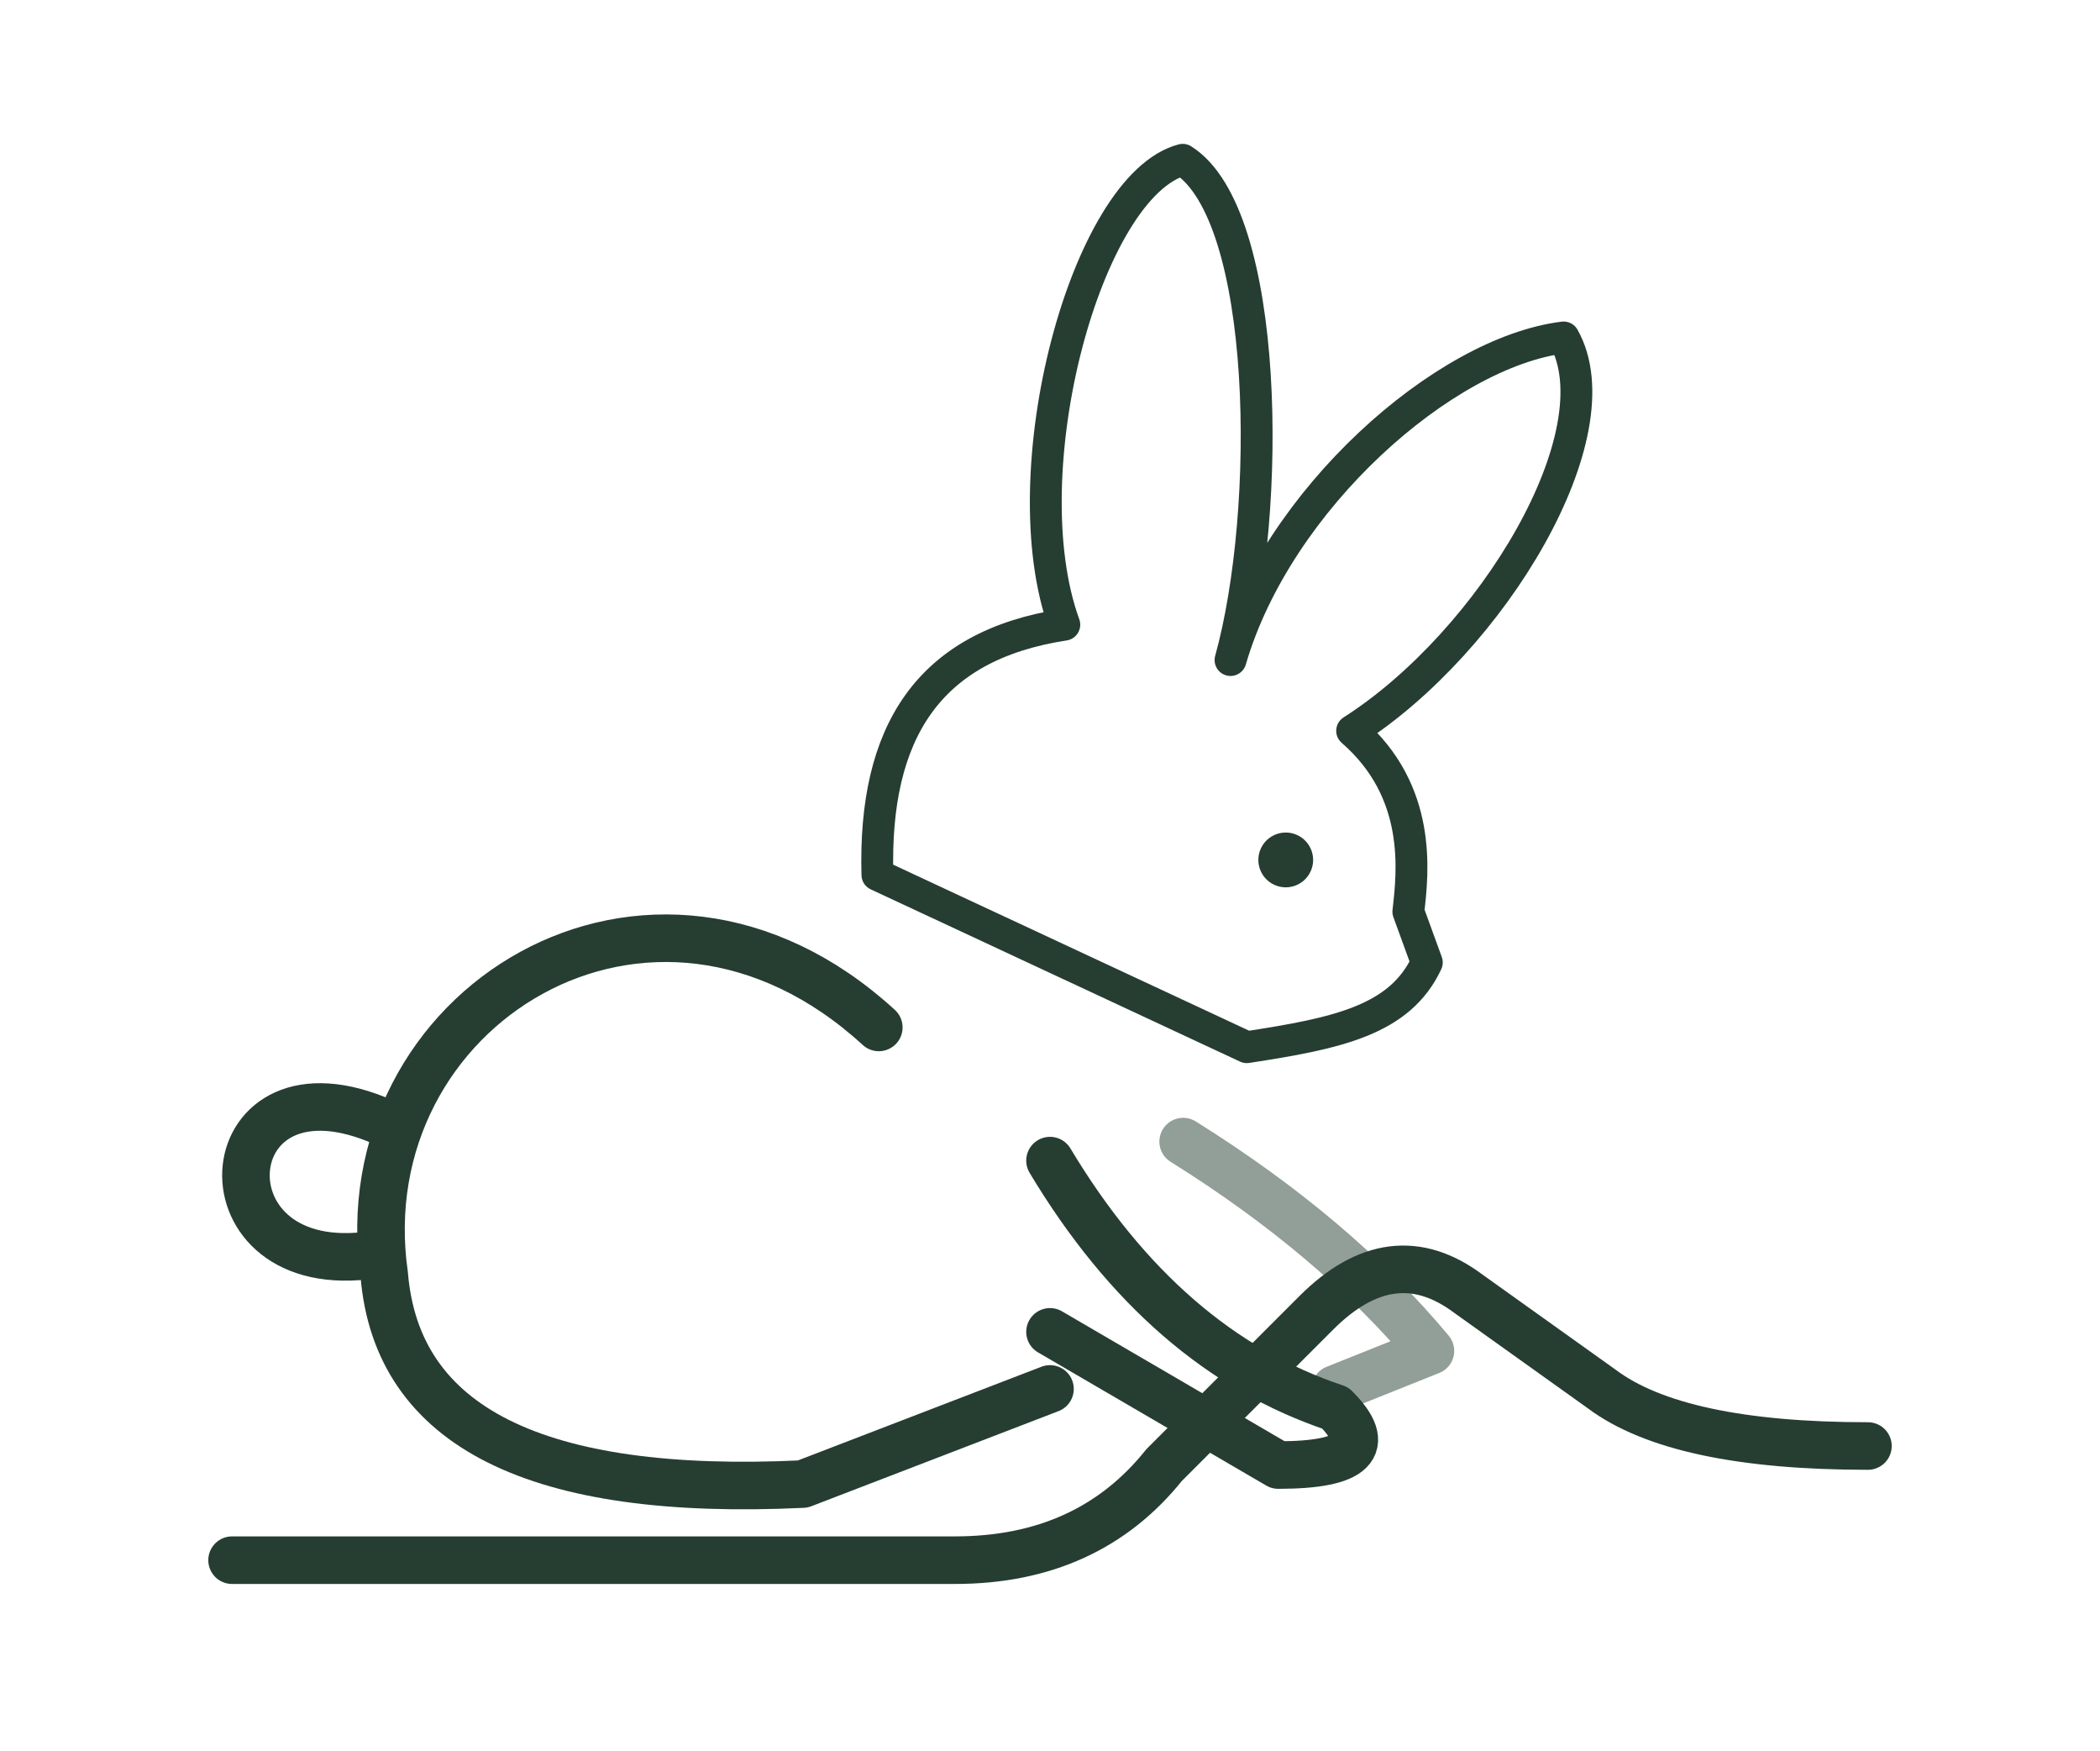
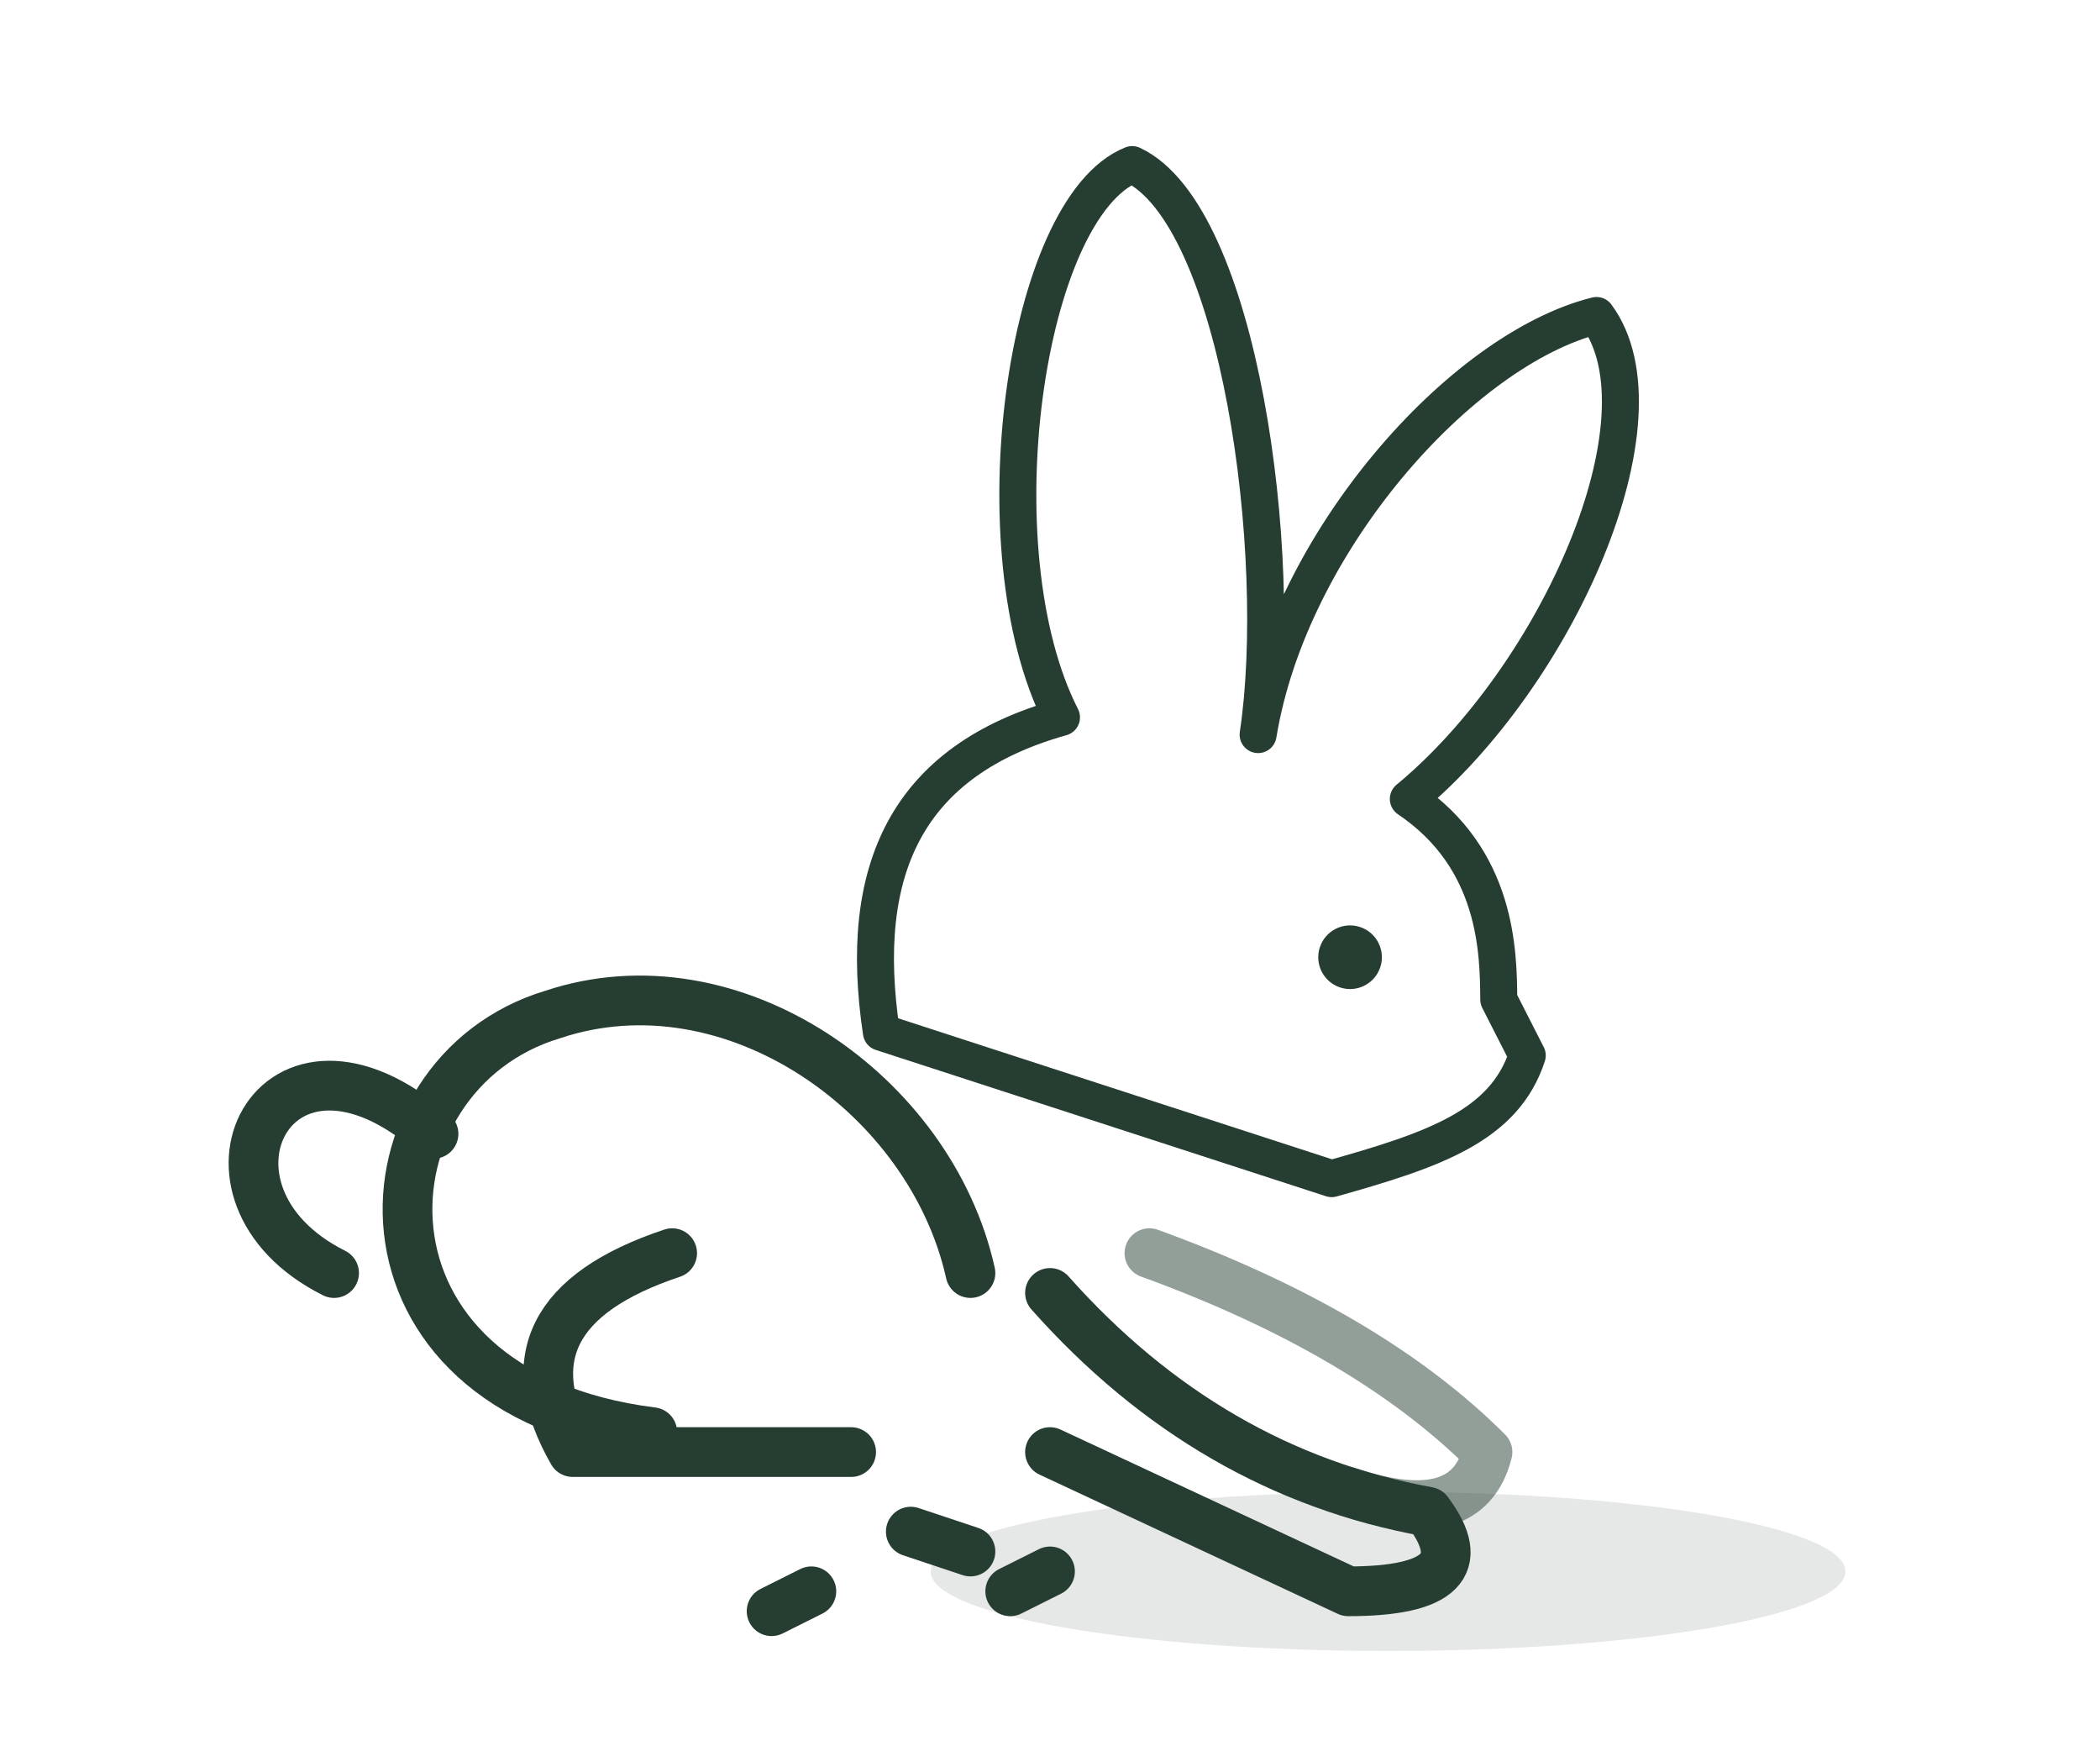
- <svg xmlns="http://www.w3.org/2000/svg" width="96" height="80" viewBox="0 -12 96 92" fill="none">
+ <svg xmlns="http://www.w3.org/2000/svg" width="96" height="80" viewBox="0 -8 96 88" fill="none">
  <style>
-     .rabbit { animation: lean .9s ease-in-out infinite; transform-origin: 33px 62px; }
-     .paw { animation: dig .9s ease-in-out infinite; transform-origin: 57px 48px; }
-     .paw-back { animation-delay: -.45s; }
-     @keyframes lean { 0%, 100% { transform: rotate(-2deg); } 50% { transform: translateY(1px) rotate(3deg); } }
-     @keyframes dig { 0%, 100% { transform: rotate(-14deg); } 50% { transform: rotate(18deg); } }
-     @media (prefers-reduced-motion: reduce) { .rabbit, .paw { animation: none; } }
+     .rabbit { animation: dig-bob .7s ease-in-out infinite; transform-origin: 50px 59px; }
+     .paw { animation: dig-paw .7s ease-in-out infinite; transform-origin: 57px 56px; }
+     .paw-back { animation-delay: -.35s; }
+     .soil { animation: dig-soil .7s ease-out infinite; }
+     .soil-back { animation-delay: -.35s; }
+     @keyframes dig-bob { 0%, 100% { transform: rotate(-3deg); } 50% { transform: translateY(2px) rotate(4deg); } }
+     @keyframes dig-paw { 0%, 100% { transform: rotate(-18deg); } 50% { transform: rotate(24deg); } }
+     @keyframes dig-soil { 0%, 25% { opacity: 0; transform: translate(0, 0); } 35% { opacity: 1; } 100% { opacity: 0; transform: translate(-18px, -9px); } }
+     @media (prefers-reduced-motion: reduce) { .rabbit, .paw, .soil { animation: none; } .soil { opacity: .45; } }
  </style>
+   <ellipse cx="65" cy="71" rx="23" ry="4" fill="#263d32" opacity=".12" />
  <g stroke="#263d32" stroke-width="2.5" stroke-linecap="round" stroke-linejoin="round">
    <g class="rabbit">
-       <path d="M39 42C27 31 11 41 13 55q1 12 22 11l13-5" />
-       <path d="M13 47C4 43 3 55 12 54" />
-       <g transform="translate(32 0) rotate(25 25 40) scale(.72)">
+       <path d="M28 64C12 62 13 46 23 43c9-3 19 4 21 13" />
+       <path d="M17 49c-8-7-13 3-5 7" />
+       <g transform="translate(34 3) rotate(18 25 40) scale(.8)">
        <path d="M13 39C4 30 0 7 6 2c8 1 18 22 20 34C24 23 31 7 39 2c7 5 5 24-2 35 7 2 9 8 10 11l3 3c0 5-4 8-10 12H8C3 53 4 45 13 39Z" transform="translate(1 0) scale(.93)" />
        <circle cx="35" cy="45" r="2" fill="#263d32" stroke="none" />
      </g>
-       <path class="paw paw-back" d="M55 48q8 5 13 11l-5 2" opacity=".5" />
-       <path class="paw" d="M48 49q6 10 15 13q3 3-3 3l-12-7" />
+       <path class="paw paw-back" d="M53 55q11 4 17 10q-1 4-7 2" opacity=".5" />
+       <path class="paw" d="M48 57q8 9 19 11q3 4-4 4l-15-7" />
+       <path d="M29 55q-9 3-5 10h14" />
    </g>
-     <path d="M5 70h38q7 0 11-5l8-8q4-4 8-1l7 5q4 3 14 3" />
+     <path class="soil" d="m44 70-3-1m-5 3-2 1" />
+     <path class="soil soil-back" d="m48 71-2 1" />
  </g>
</svg>
